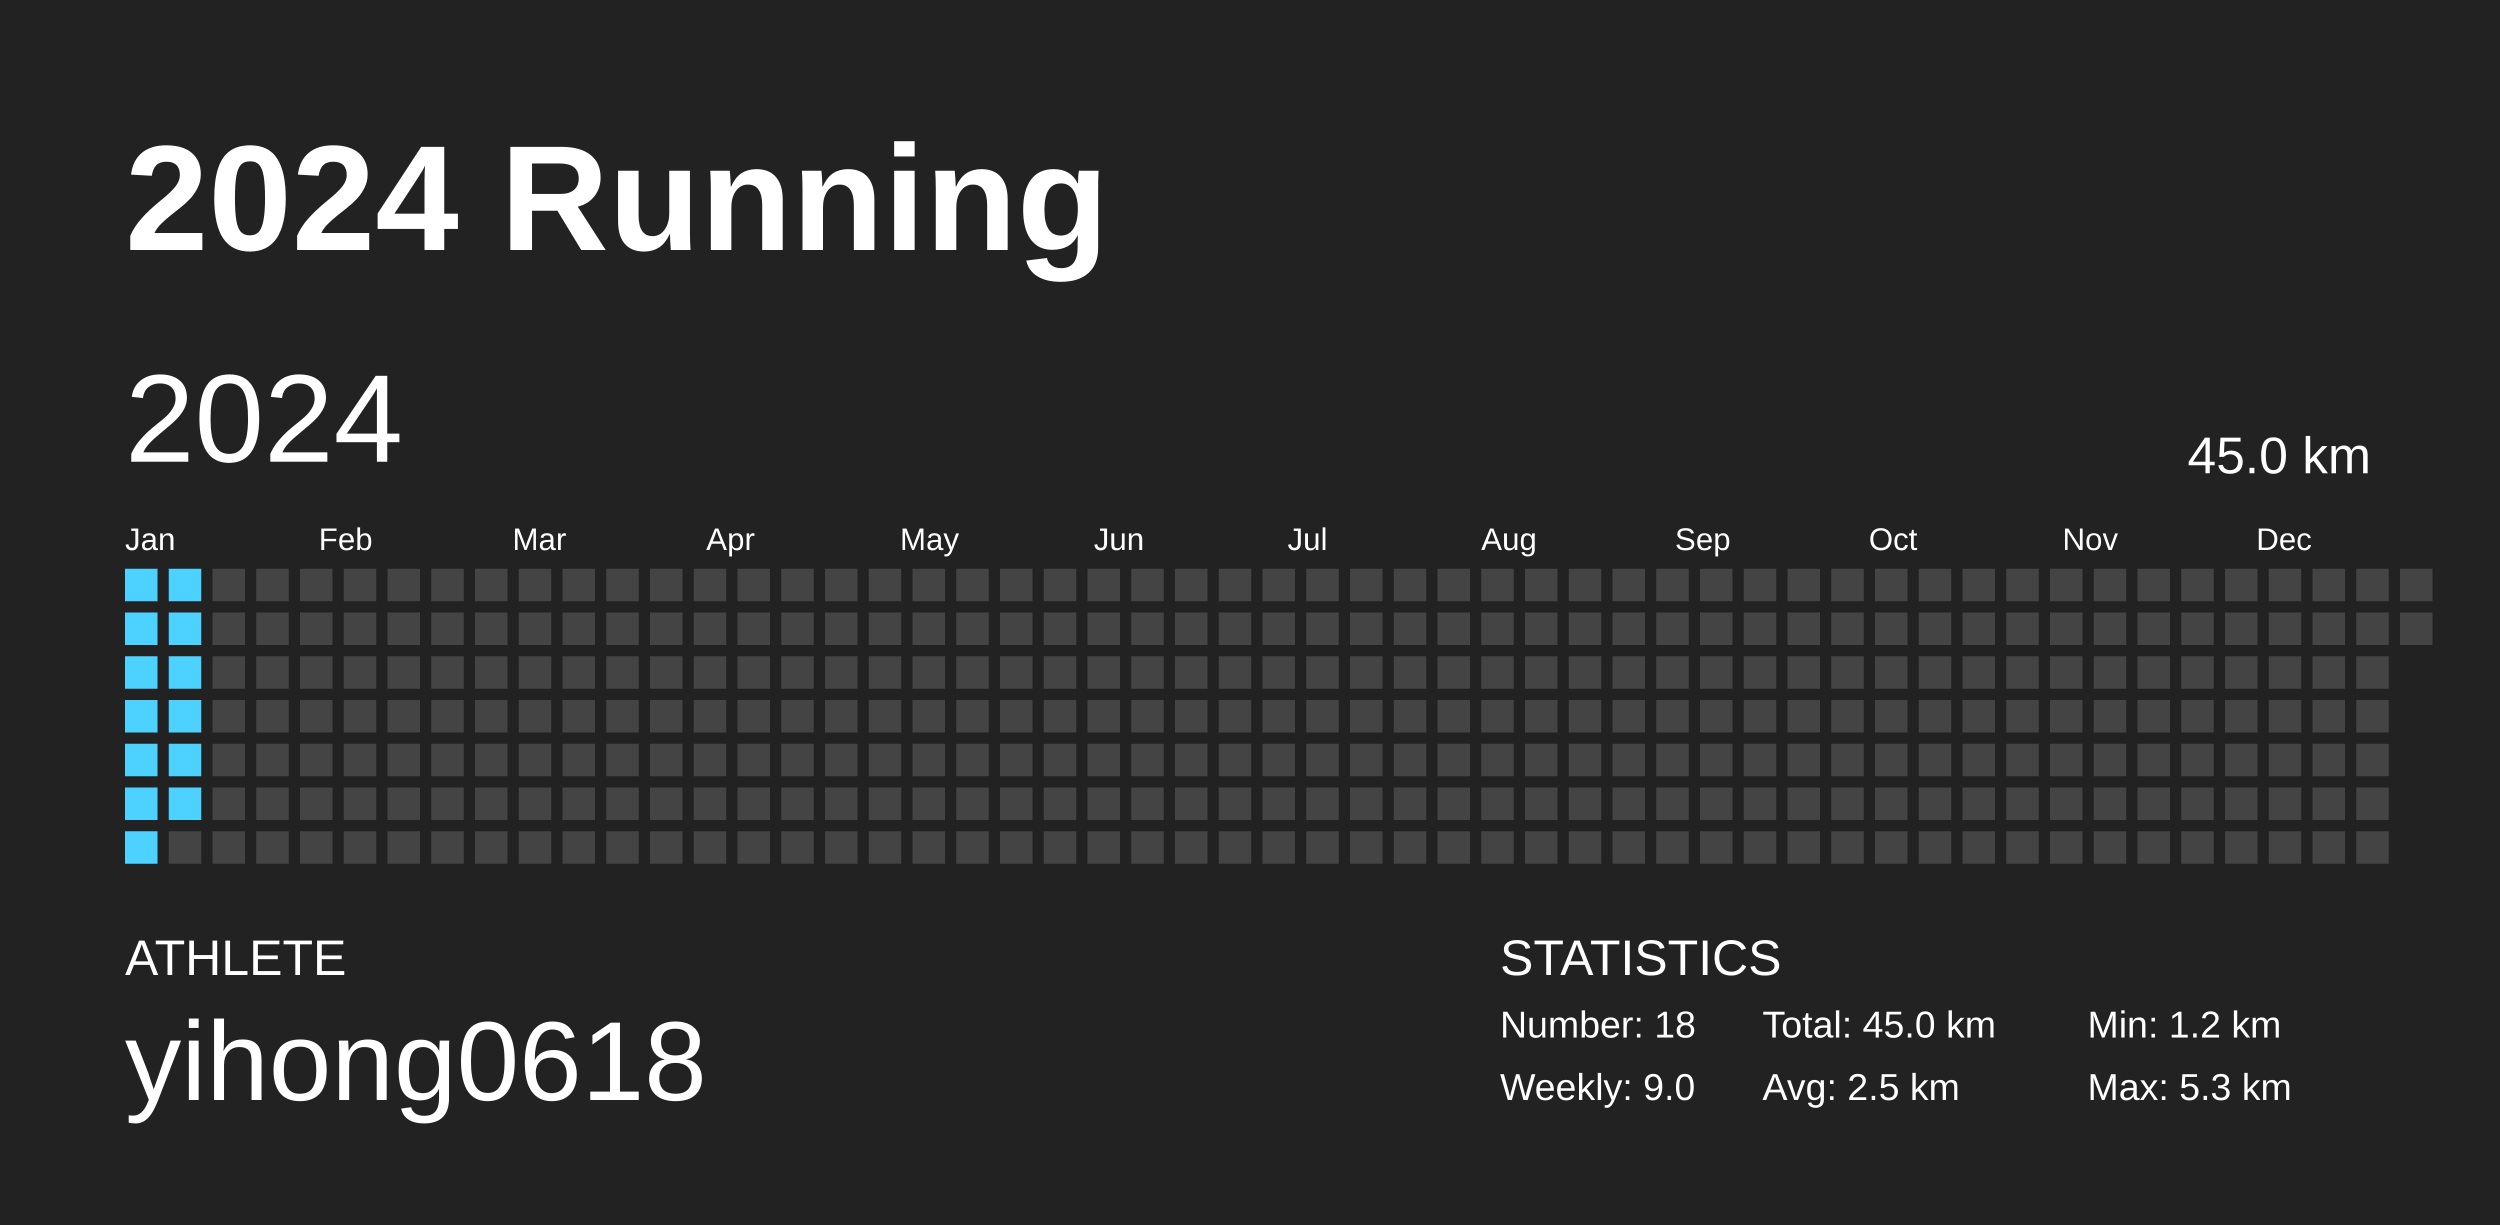
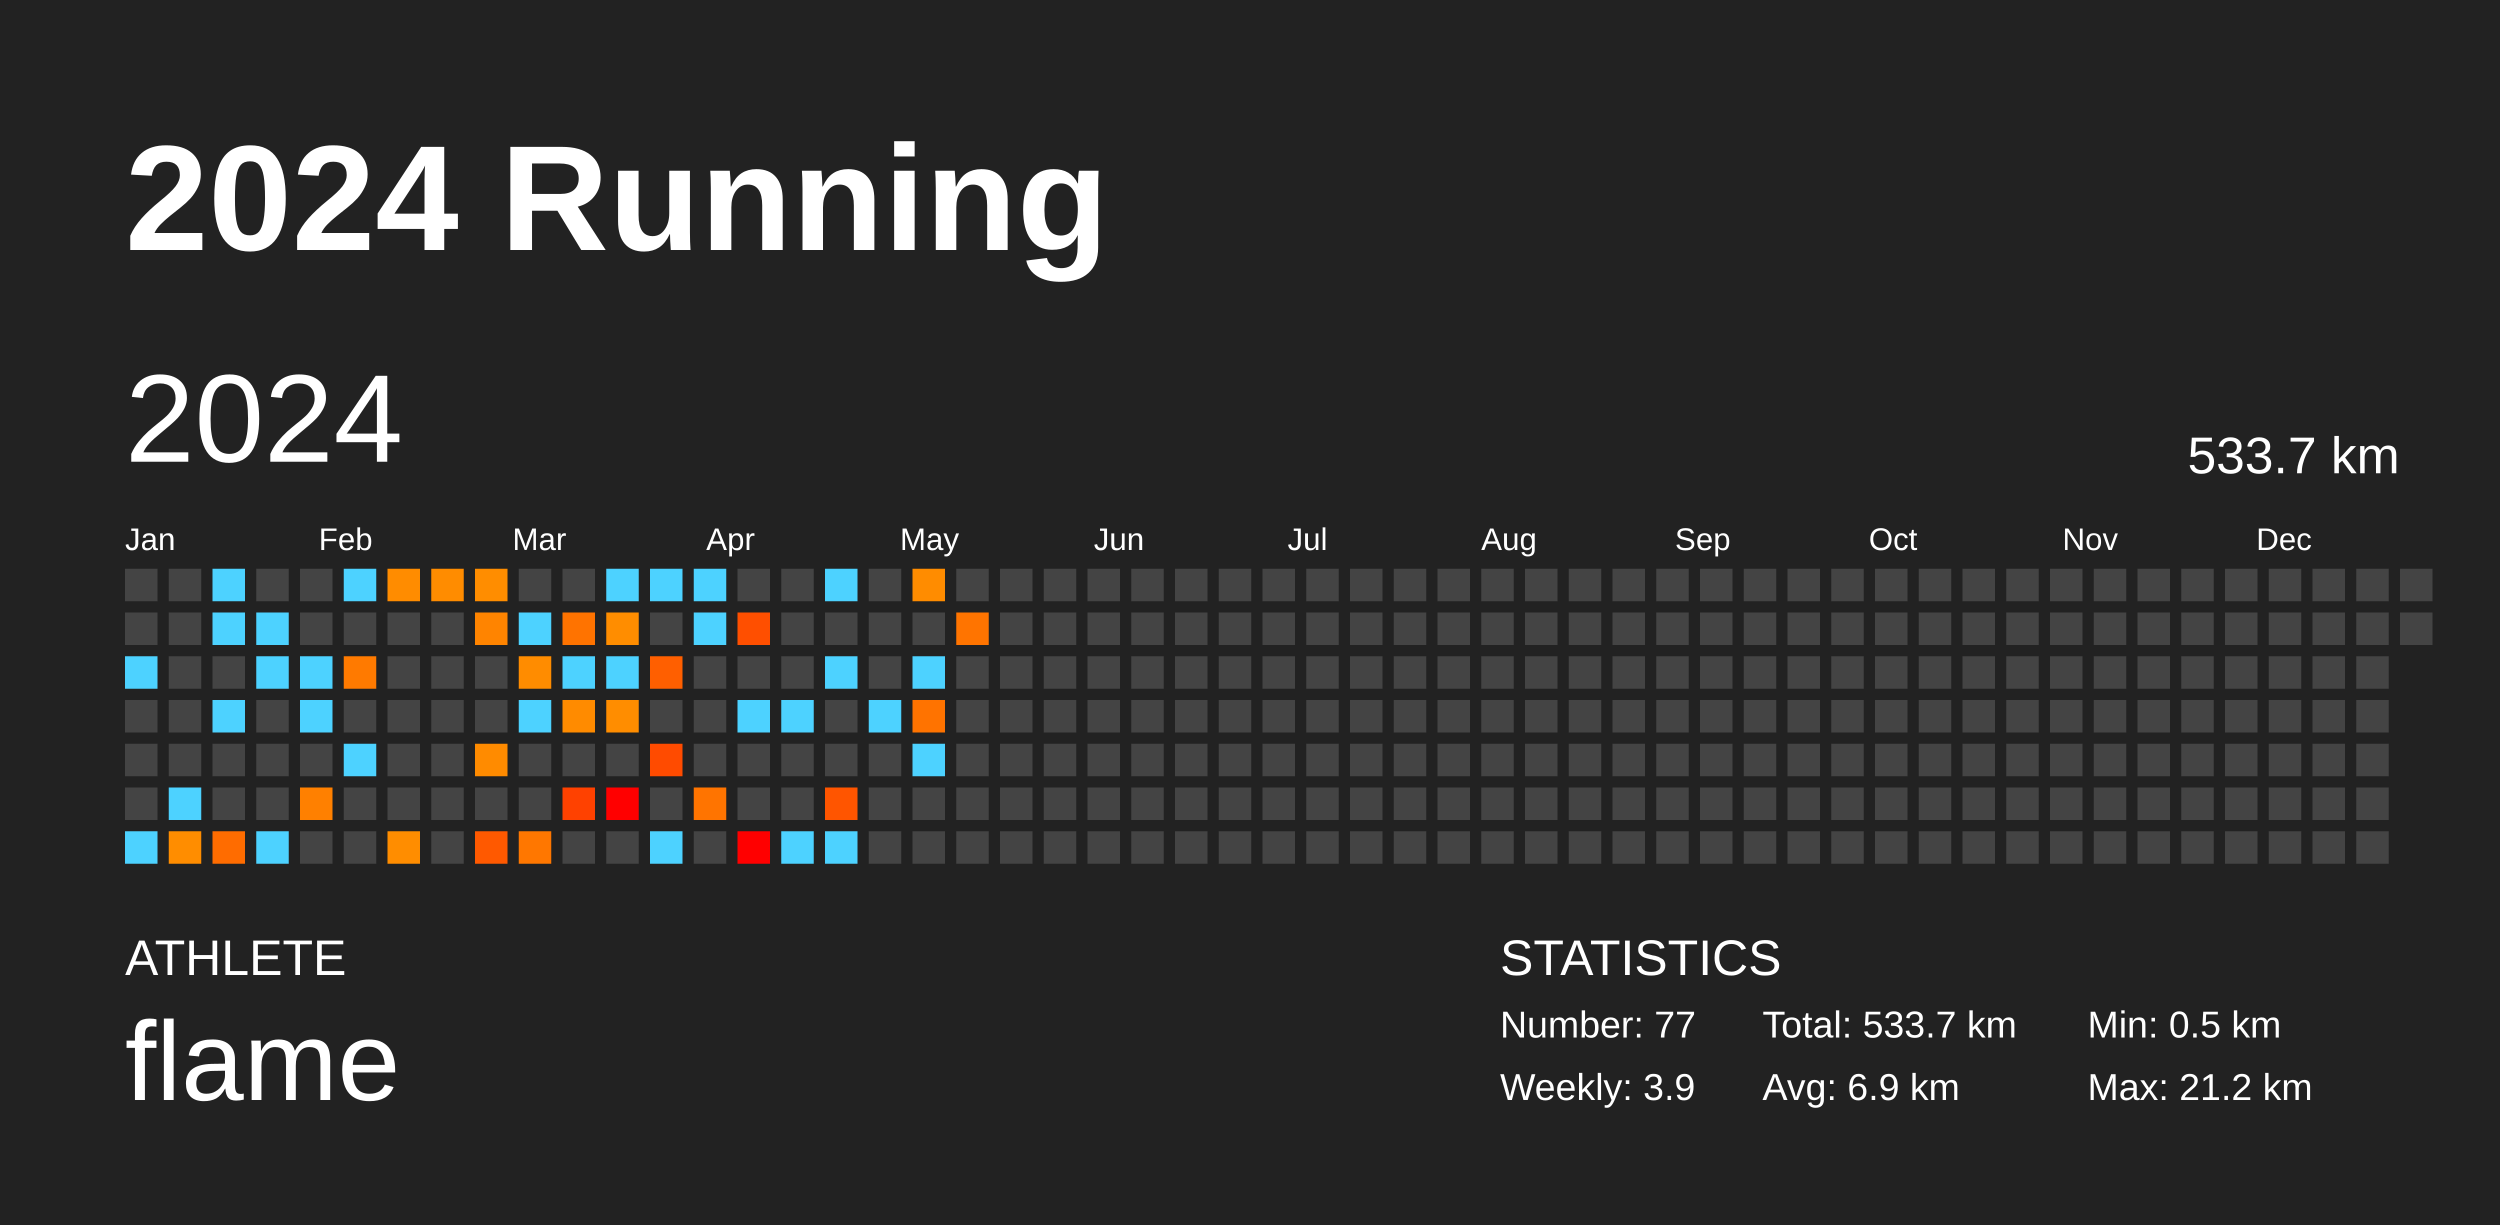
<svg xmlns="http://www.w3.org/2000/svg" baseProfile="full" height="98mm" version="1.1" viewBox="0,0,200,98" width="200mm">
  <defs />
  <rect fill="#222222" height="98" width="200" x="0" y="0" />
  <text fill="#FFFFFF" style="font-size:12px; font-family:Arial; font-weight:bold;" x="10" y="20">2024 Running</text>
  <text fill="#FFFFFF" style="font-size:4px; font-family:Arial" x="10" y="78">ATHLETE</text>
-   <text fill="#FFFFFF" style="font-size:9px; font-family:Arial" x="10" y="88">yihong0618</text>
+   <text fill="#FFFFFF" style="font-size:9px; font-family:Arial" x="10" y="88">flame</text>
  <text fill="#FFFFFF" style="font-size:4px; font-family:Arial" x="120" y="78">STATISTICS</text>
-   <text fill="#FFFFFF" style="font-size:3px; font-family:Arial" x="120" y="83">Number: 18</text>
-   <text fill="#FFFFFF" style="font-size:3px; font-family:Arial" x="120" y="88">Weekly: 9.0</text>
-   <text fill="#FFFFFF" style="font-size:3px; font-family:Arial" x="141" y="83">Total: 45.0 km</text>
-   <text fill="#FFFFFF" style="font-size:3px; font-family:Arial" x="141" y="88">Avg: 2.5 km</text>
-   <text fill="#FFFFFF" style="font-size:3px; font-family:Arial" x="167" y="83">Min: 1.2 km</text>
-   <text fill="#FFFFFF" style="font-size:3px; font-family:Arial" x="167" y="88">Max: 5.3 km</text>
+   <text fill="#FFFFFF" style="font-size:3px; font-family:Arial" x="120" y="83">Number: 77</text>
+   <text fill="#FFFFFF" style="font-size:3px; font-family:Arial" x="120" y="88">Weekly: 3.9</text>
+   <text fill="#FFFFFF" style="font-size:3px; font-family:Arial" x="141" y="83">Total: 533.7 km</text>
+   <text fill="#FFFFFF" style="font-size:3px; font-family:Arial" x="141" y="88">Avg: 6.9 km</text>
+   <text fill="#FFFFFF" style="font-size:3px; font-family:Arial" x="167" y="83">Min: 0.5 km</text>
+   <text fill="#FFFFFF" style="font-size:3px; font-family:Arial" x="167" y="88">Max: 21.2 km</text>
  <text dominant-baseline="hanging" fill="#FFFFFF" style="font-size:10.0px; font-family:Arial;" x="10" y="30">2024</text>
-   <text dominant-baseline="hanging" fill="#FFFFFF" style="font-size:4.125px; font-family:Arial;" x="175" y="35">45.0 km</text>
+   <text dominant-baseline="hanging" fill="#FFFFFF" style="font-size:4.125px; font-family:Arial;" x="175" y="35">533.7 km</text>
  <text fill="#FFFFFF" style="font-size:2.5px; font-family:Arial" x="10.0" y="44">Jan</text>
  <text fill="#FFFFFF" style="font-size:2.5px; font-family:Arial" x="25.5" y="44">Feb</text>
  <text fill="#FFFFFF" style="font-size:2.5px; font-family:Arial" x="41.0" y="44">Mar</text>
  <text fill="#FFFFFF" style="font-size:2.5px; font-family:Arial" x="56.5" y="44">Apr</text>
  <text fill="#FFFFFF" style="font-size:2.5px; font-family:Arial" x="72.0" y="44">May</text>
  <text fill="#FFFFFF" style="font-size:2.5px; font-family:Arial" x="87.5" y="44">Jun</text>
  <text fill="#FFFFFF" style="font-size:2.5px; font-family:Arial" x="103.0" y="44">Jul</text>
  <text fill="#FFFFFF" style="font-size:2.5px; font-family:Arial" x="118.5" y="44">Aug</text>
  <text fill="#FFFFFF" style="font-size:2.5px; font-family:Arial" x="134.0" y="44">Sep</text>
  <text fill="#FFFFFF" style="font-size:2.5px; font-family:Arial" x="149.5" y="44">Oct</text>
  <text fill="#FFFFFF" style="font-size:2.5px; font-family:Arial" x="165.0" y="44">Nov</text>
  <text fill="#FFFFFF" style="font-size:2.5px; font-family:Arial" x="180.5" y="44">Dec</text>
-   <rect fill="#4dd2ff" height="2.6" width="2.6" x="10.0" y="45.5" />
-   <rect fill="#4dd2ff" height="2.6" width="2.6" x="10.0" y="49.0" />
+   <rect fill="#444444" height="2.6" width="2.6" x="10.0" y="45.5" />
+   <rect fill="#444444" height="2.6" width="2.6" x="10.0" y="49.0" />
  <rect fill="#4dd2ff" height="2.6" width="2.6" x="10.0" y="52.5" />
-   <rect fill="#4dd2ff" height="2.6" width="2.6" x="10.0" y="56.0" />
-   <rect fill="#4dd2ff" height="2.6" width="2.6" x="10.0" y="59.5" />
-   <rect fill="#4dd2ff" height="2.6" width="2.6" x="10.0" y="63.0" />
+   <rect fill="#444444" height="2.6" width="2.6" x="10.0" y="56.0" />
+   <rect fill="#444444" height="2.6" width="2.6" x="10.0" y="59.5" />
+   <rect fill="#444444" height="2.6" width="2.6" x="10.0" y="63.0" />
  <rect fill="#4dd2ff" height="2.6" width="2.6" x="10.0" y="66.5" />
-   <rect fill="#4dd2ff" height="2.6" width="2.6" x="13.5" y="45.5" />
-   <rect fill="#4dd2ff" height="2.6" width="2.6" x="13.5" y="49.0" />
-   <rect fill="#4dd2ff" height="2.6" width="2.6" x="13.5" y="52.5" />
-   <rect fill="#4dd2ff" height="2.6" width="2.6" x="13.5" y="56.0" />
-   <rect fill="#4dd2ff" height="2.6" width="2.6" x="13.5" y="59.5" />
+   <rect fill="#444444" height="2.6" width="2.6" x="13.5" y="45.5" />
+   <rect fill="#444444" height="2.6" width="2.6" x="13.5" y="49.0" />
+   <rect fill="#444444" height="2.6" width="2.6" x="13.5" y="52.5" />
+   <rect fill="#444444" height="2.6" width="2.6" x="13.5" y="56.0" />
+   <rect fill="#444444" height="2.6" width="2.6" x="13.5" y="59.5" />
  <rect fill="#4dd2ff" height="2.6" width="2.6" x="13.5" y="63.0" />
-   <rect fill="#444444" height="2.6" width="2.6" x="13.5" y="66.5" />
-   <rect fill="#444444" height="2.6" width="2.6" x="17.0" y="45.5" />
-   <rect fill="#444444" height="2.6" width="2.6" x="17.0" y="49.0" />
+   <rect fill="#ff8d00" height="2.6" width="2.6" x="13.5" y="66.5" />
+   <rect fill="#4dd2ff" height="2.6" width="2.6" x="17.0" y="45.5" />
+   <rect fill="#4dd2ff" height="2.6" width="2.6" x="17.0" y="49.0" />
  <rect fill="#444444" height="2.6" width="2.6" x="17.0" y="52.5" />
-   <rect fill="#444444" height="2.6" width="2.6" x="17.0" y="56.0" />
+   <rect fill="#4dd2ff" height="2.6" width="2.6" x="17.0" y="56.0" />
  <rect fill="#444444" height="2.6" width="2.6" x="17.0" y="59.5" />
  <rect fill="#444444" height="2.6" width="2.6" x="17.0" y="63.0" />
-   <rect fill="#444444" height="2.6" width="2.6" x="17.0" y="66.5" />
+   <rect fill="#ff6c00" height="2.6" width="2.6" x="17.0" y="66.5" />
  <rect fill="#444444" height="2.6" width="2.6" x="20.5" y="45.5" />
-   <rect fill="#444444" height="2.6" width="2.6" x="20.5" y="49.0" />
-   <rect fill="#444444" height="2.6" width="2.6" x="20.5" y="52.5" />
+   <rect fill="#4dd2ff" height="2.6" width="2.6" x="20.5" y="49.0" />
+   <rect fill="#4dd2ff" height="2.6" width="2.6" x="20.5" y="52.5" />
  <rect fill="#444444" height="2.6" width="2.6" x="20.5" y="56.0" />
  <rect fill="#444444" height="2.6" width="2.6" x="20.5" y="59.5" />
  <rect fill="#444444" height="2.6" width="2.6" x="20.5" y="63.0" />
-   <rect fill="#444444" height="2.6" width="2.6" x="20.5" y="66.5" />
+   <rect fill="#4dd2ff" height="2.6" width="2.6" x="20.5" y="66.5" />
  <rect fill="#444444" height="2.6" width="2.6" x="24.0" y="45.5" />
  <rect fill="#444444" height="2.6" width="2.6" x="24.0" y="49.0" />
-   <rect fill="#444444" height="2.6" width="2.6" x="24.0" y="52.5" />
-   <rect fill="#444444" height="2.6" width="2.6" x="24.0" y="56.0" />
+   <rect fill="#4dd2ff" height="2.6" width="2.6" x="24.0" y="52.5" />
+   <rect fill="#4dd2ff" height="2.6" width="2.6" x="24.0" y="56.0" />
  <rect fill="#444444" height="2.6" width="2.6" x="24.0" y="59.5" />
-   <rect fill="#444444" height="2.6" width="2.6" x="24.0" y="63.0" />
+   <rect fill="#ff8000" height="2.6" width="2.6" x="24.0" y="63.0" />
  <rect fill="#444444" height="2.6" width="2.6" x="24.0" y="66.5" />
-   <rect fill="#444444" height="2.6" width="2.6" x="27.5" y="45.5" />
+   <rect fill="#4dd2ff" height="2.6" width="2.6" x="27.5" y="45.5" />
  <rect fill="#444444" height="2.6" width="2.6" x="27.5" y="49.0" />
-   <rect fill="#444444" height="2.6" width="2.6" x="27.5" y="52.5" />
+   <rect fill="#ff7a00" height="2.6" width="2.6" x="27.5" y="52.5" />
  <rect fill="#444444" height="2.6" width="2.6" x="27.5" y="56.0" />
-   <rect fill="#444444" height="2.6" width="2.6" x="27.5" y="59.5" />
+   <rect fill="#4dd2ff" height="2.6" width="2.6" x="27.5" y="59.5" />
  <rect fill="#444444" height="2.6" width="2.6" x="27.5" y="63.0" />
  <rect fill="#444444" height="2.6" width="2.6" x="27.5" y="66.5" />
-   <rect fill="#444444" height="2.6" width="2.6" x="31.0" y="45.5" />
+   <rect fill="#ff8c00" height="2.6" width="2.6" x="31.0" y="45.5" />
  <rect fill="#444444" height="2.6" width="2.6" x="31.0" y="49.0" />
  <rect fill="#444444" height="2.6" width="2.6" x="31.0" y="52.5" />
  <rect fill="#444444" height="2.6" width="2.6" x="31.0" y="56.0" />
  <rect fill="#444444" height="2.6" width="2.6" x="31.0" y="59.5" />
  <rect fill="#444444" height="2.6" width="2.6" x="31.0" y="63.0" />
-   <rect fill="#444444" height="2.6" width="2.6" x="31.0" y="66.5" />
-   <rect fill="#444444" height="2.6" width="2.6" x="34.5" y="45.5" />
+   <rect fill="#ff8d00" height="2.6" width="2.6" x="31.0" y="66.5" />
+   <rect fill="#ff8c00" height="2.6" width="2.6" x="34.5" y="45.5" />
  <rect fill="#444444" height="2.6" width="2.6" x="34.5" y="49.0" />
  <rect fill="#444444" height="2.6" width="2.6" x="34.5" y="52.5" />
  <rect fill="#444444" height="2.6" width="2.6" x="34.5" y="56.0" />
  <rect fill="#444444" height="2.6" width="2.6" x="34.5" y="59.5" />
  <rect fill="#444444" height="2.6" width="2.6" x="34.5" y="63.0" />
  <rect fill="#444444" height="2.6" width="2.6" x="34.5" y="66.5" />
-   <rect fill="#444444" height="2.6" width="2.6" x="38.0" y="45.5" />
-   <rect fill="#444444" height="2.6" width="2.6" x="38.0" y="49.0" />
+   <rect fill="#ff8d00" height="2.6" width="2.6" x="38.0" y="45.5" />
+   <rect fill="#ff8400" height="2.6" width="2.6" x="38.0" y="49.0" />
  <rect fill="#444444" height="2.6" width="2.6" x="38.0" y="52.5" />
  <rect fill="#444444" height="2.6" width="2.6" x="38.0" y="56.0" />
-   <rect fill="#444444" height="2.6" width="2.6" x="38.0" y="59.5" />
+   <rect fill="#ff8b00" height="2.6" width="2.6" x="38.0" y="59.5" />
  <rect fill="#444444" height="2.6" width="2.6" x="38.0" y="63.0" />
-   <rect fill="#444444" height="2.6" width="2.6" x="38.0" y="66.5" />
+   <rect fill="#ff5900" height="2.6" width="2.6" x="38.0" y="66.5" />
  <rect fill="#444444" height="2.6" width="2.6" x="41.5" y="45.5" />
-   <rect fill="#444444" height="2.6" width="2.6" x="41.5" y="49.0" />
-   <rect fill="#444444" height="2.6" width="2.6" x="41.5" y="52.5" />
-   <rect fill="#444444" height="2.6" width="2.6" x="41.5" y="56.0" />
+   <rect fill="#4dd2ff" height="2.6" width="2.6" x="41.5" y="49.0" />
+   <rect fill="#ff8c00" height="2.6" width="2.6" x="41.5" y="52.5" />
+   <rect fill="#4dd2ff" height="2.6" width="2.6" x="41.5" y="56.0" />
  <rect fill="#444444" height="2.6" width="2.6" x="41.5" y="59.5" />
  <rect fill="#444444" height="2.6" width="2.6" x="41.5" y="63.0" />
-   <rect fill="#444444" height="2.6" width="2.6" x="41.5" y="66.5" />
+   <rect fill="#ff7700" height="2.6" width="2.6" x="41.5" y="66.5" />
  <rect fill="#444444" height="2.6" width="2.6" x="45.0" y="45.5" />
-   <rect fill="#444444" height="2.6" width="2.6" x="45.0" y="49.0" />
-   <rect fill="#444444" height="2.6" width="2.6" x="45.0" y="52.5" />
-   <rect fill="#444444" height="2.6" width="2.6" x="45.0" y="56.0" />
+   <rect fill="#ff7300" height="2.6" width="2.6" x="45.0" y="49.0" />
+   <rect fill="#4dd2ff" height="2.6" width="2.6" x="45.0" y="52.5" />
+   <rect fill="#ff8b00" height="2.6" width="2.6" x="45.0" y="56.0" />
  <rect fill="#444444" height="2.6" width="2.6" x="45.0" y="59.5" />
-   <rect fill="#444444" height="2.6" width="2.6" x="45.0" y="63.0" />
+   <rect fill="#ff4100" height="2.6" width="2.6" x="45.0" y="63.0" />
  <rect fill="#444444" height="2.6" width="2.6" x="45.0" y="66.5" />
-   <rect fill="#444444" height="2.6" width="2.6" x="48.5" y="45.5" />
-   <rect fill="#444444" height="2.6" width="2.6" x="48.5" y="49.0" />
-   <rect fill="#444444" height="2.6" width="2.6" x="48.5" y="52.5" />
-   <rect fill="#444444" height="2.6" width="2.6" x="48.5" y="56.0" />
+   <rect fill="#4dd2ff" height="2.6" width="2.6" x="48.5" y="45.5" />
+   <rect fill="#ff8d00" height="2.6" width="2.6" x="48.5" y="49.0" />
+   <rect fill="#4dd2ff" height="2.6" width="2.6" x="48.5" y="52.5" />
+   <rect fill="#ff8d00" height="2.6" width="2.6" x="48.5" y="56.0" />
  <rect fill="#444444" height="2.6" width="2.6" x="48.5" y="59.5" />
-   <rect fill="#444444" height="2.6" width="2.6" x="48.5" y="63.0" />
+   <rect fill="red" height="2.6" width="2.6" x="48.5" y="63.0" />
  <rect fill="#444444" height="2.6" width="2.6" x="48.5" y="66.5" />
-   <rect fill="#444444" height="2.6" width="2.6" x="52.0" y="45.5" />
+   <rect fill="#4dd2ff" height="2.6" width="2.6" x="52.0" y="45.5" />
  <rect fill="#444444" height="2.6" width="2.6" x="52.0" y="49.0" />
-   <rect fill="#444444" height="2.6" width="2.6" x="52.0" y="52.5" />
+   <rect fill="#ff5f00" height="2.6" width="2.6" x="52.0" y="52.5" />
  <rect fill="#444444" height="2.6" width="2.6" x="52.0" y="56.0" />
-   <rect fill="#444444" height="2.6" width="2.6" x="52.0" y="59.5" />
+   <rect fill="#ff4b00" height="2.6" width="2.6" x="52.0" y="59.5" />
  <rect fill="#444444" height="2.6" width="2.6" x="52.0" y="63.0" />
-   <rect fill="#444444" height="2.6" width="2.6" x="52.0" y="66.5" />
-   <rect fill="#444444" height="2.6" width="2.6" x="55.5" y="45.5" />
-   <rect fill="#444444" height="2.6" width="2.6" x="55.5" y="49.0" />
+   <rect fill="#4dd2ff" height="2.6" width="2.6" x="52.0" y="66.5" />
+   <rect fill="#4dd2ff" height="2.6" width="2.6" x="55.5" y="45.5" />
+   <rect fill="#4dd2ff" height="2.6" width="2.6" x="55.5" y="49.0" />
  <rect fill="#444444" height="2.6" width="2.6" x="55.5" y="52.5" />
  <rect fill="#444444" height="2.6" width="2.6" x="55.5" y="56.0" />
  <rect fill="#444444" height="2.6" width="2.6" x="55.5" y="59.5" />
-   <rect fill="#444444" height="2.6" width="2.6" x="55.5" y="63.0" />
+   <rect fill="#ff7400" height="2.6" width="2.6" x="55.5" y="63.0" />
  <rect fill="#444444" height="2.6" width="2.6" x="55.5" y="66.5" />
  <rect fill="#444444" height="2.6" width="2.6" x="59.0" y="45.5" />
-   <rect fill="#444444" height="2.6" width="2.6" x="59.0" y="49.0" />
+   <rect fill="#ff4f00" height="2.6" width="2.6" x="59.0" y="49.0" />
  <rect fill="#444444" height="2.6" width="2.6" x="59.0" y="52.5" />
-   <rect fill="#444444" height="2.6" width="2.6" x="59.0" y="56.0" />
+   <rect fill="#4dd2ff" height="2.6" width="2.6" x="59.0" y="56.0" />
  <rect fill="#444444" height="2.6" width="2.6" x="59.0" y="59.5" />
  <rect fill="#444444" height="2.6" width="2.6" x="59.0" y="63.0" />
-   <rect fill="#444444" height="2.6" width="2.6" x="59.0" y="66.5" />
+   <rect fill="red" height="2.6" width="2.6" x="59.0" y="66.5" />
  <rect fill="#444444" height="2.6" width="2.6" x="62.5" y="45.5" />
  <rect fill="#444444" height="2.6" width="2.6" x="62.5" y="49.0" />
  <rect fill="#444444" height="2.6" width="2.6" x="62.5" y="52.5" />
-   <rect fill="#444444" height="2.6" width="2.6" x="62.5" y="56.0" />
+   <rect fill="#4dd2ff" height="2.6" width="2.6" x="62.5" y="56.0" />
  <rect fill="#444444" height="2.6" width="2.6" x="62.5" y="59.5" />
  <rect fill="#444444" height="2.6" width="2.6" x="62.5" y="63.0" />
-   <rect fill="#444444" height="2.6" width="2.6" x="62.5" y="66.5" />
-   <rect fill="#444444" height="2.6" width="2.6" x="66.0" y="45.5" />
+   <rect fill="#4dd2ff" height="2.6" width="2.6" x="62.5" y="66.5" />
+   <rect fill="#4dd2ff" height="2.6" width="2.6" x="66.0" y="45.5" />
  <rect fill="#444444" height="2.6" width="2.6" x="66.0" y="49.0" />
-   <rect fill="#444444" height="2.6" width="2.6" x="66.0" y="52.5" />
+   <rect fill="#4dd2ff" height="2.6" width="2.6" x="66.0" y="52.5" />
  <rect fill="#444444" height="2.6" width="2.6" x="66.0" y="56.0" />
  <rect fill="#444444" height="2.6" width="2.6" x="66.0" y="59.5" />
-   <rect fill="#444444" height="2.6" width="2.6" x="66.0" y="63.0" />
-   <rect fill="#444444" height="2.6" width="2.6" x="66.0" y="66.5" />
+   <rect fill="#ff5500" height="2.6" width="2.6" x="66.0" y="63.0" />
+   <rect fill="#4dd2ff" height="2.6" width="2.6" x="66.0" y="66.5" />
  <rect fill="#444444" height="2.6" width="2.6" x="69.5" y="45.5" />
  <rect fill="#444444" height="2.6" width="2.6" x="69.5" y="49.0" />
  <rect fill="#444444" height="2.6" width="2.6" x="69.5" y="52.5" />
-   <rect fill="#444444" height="2.6" width="2.6" x="69.5" y="56.0" />
+   <rect fill="#4dd2ff" height="2.6" width="2.6" x="69.5" y="56.0" />
  <rect fill="#444444" height="2.6" width="2.6" x="69.5" y="59.5" />
  <rect fill="#444444" height="2.6" width="2.6" x="69.5" y="63.0" />
  <rect fill="#444444" height="2.6" width="2.6" x="69.5" y="66.5" />
-   <rect fill="#444444" height="2.6" width="2.6" x="73.0" y="45.5" />
+   <rect fill="#ff8c00" height="2.6" width="2.6" x="73.0" y="45.5" />
  <rect fill="#444444" height="2.6" width="2.6" x="73.0" y="49.0" />
-   <rect fill="#444444" height="2.6" width="2.6" x="73.0" y="52.5" />
-   <rect fill="#444444" height="2.6" width="2.6" x="73.0" y="56.0" />
-   <rect fill="#444444" height="2.6" width="2.6" x="73.0" y="59.5" />
+   <rect fill="#4dd2ff" height="2.6" width="2.6" x="73.0" y="52.5" />
+   <rect fill="#ff7300" height="2.6" width="2.6" x="73.0" y="56.0" />
+   <rect fill="#4dd2ff" height="2.6" width="2.6" x="73.0" y="59.5" />
  <rect fill="#444444" height="2.6" width="2.6" x="73.0" y="63.0" />
  <rect fill="#444444" height="2.6" width="2.6" x="73.0" y="66.5" />
  <rect fill="#444444" height="2.6" width="2.6" x="76.5" y="45.5" />
-   <rect fill="#444444" height="2.6" width="2.6" x="76.5" y="49.0" />
+   <rect fill="#ff7400" height="2.6" width="2.6" x="76.5" y="49.0" />
  <rect fill="#444444" height="2.6" width="2.6" x="76.5" y="52.5" />
  <rect fill="#444444" height="2.6" width="2.6" x="76.5" y="56.0" />
  <rect fill="#444444" height="2.6" width="2.6" x="76.5" y="59.5" />
  <rect fill="#444444" height="2.6" width="2.6" x="76.5" y="63.0" />
  <rect fill="#444444" height="2.6" width="2.6" x="76.5" y="66.5" />
  <rect fill="#444444" height="2.6" width="2.6" x="80.0" y="45.5" />
  <rect fill="#444444" height="2.6" width="2.6" x="80.0" y="49.0" />
  <rect fill="#444444" height="2.6" width="2.6" x="80.0" y="52.5" />
  <rect fill="#444444" height="2.6" width="2.6" x="80.0" y="56.0" />
  <rect fill="#444444" height="2.6" width="2.6" x="80.0" y="59.5" />
  <rect fill="#444444" height="2.6" width="2.6" x="80.0" y="63.0" />
  <rect fill="#444444" height="2.6" width="2.6" x="80.0" y="66.5" />
  <rect fill="#444444" height="2.6" width="2.6" x="83.5" y="45.5" />
  <rect fill="#444444" height="2.6" width="2.6" x="83.5" y="49.0" />
  <rect fill="#444444" height="2.6" width="2.6" x="83.5" y="52.5" />
  <rect fill="#444444" height="2.6" width="2.6" x="83.5" y="56.0" />
  <rect fill="#444444" height="2.6" width="2.6" x="83.5" y="59.5" />
  <rect fill="#444444" height="2.6" width="2.6" x="83.5" y="63.0" />
  <rect fill="#444444" height="2.6" width="2.6" x="83.5" y="66.5" />
  <rect fill="#444444" height="2.6" width="2.6" x="87.0" y="45.5" />
  <rect fill="#444444" height="2.6" width="2.6" x="87.0" y="49.0" />
  <rect fill="#444444" height="2.6" width="2.6" x="87.0" y="52.5" />
  <rect fill="#444444" height="2.6" width="2.6" x="87.0" y="56.0" />
  <rect fill="#444444" height="2.6" width="2.6" x="87.0" y="59.5" />
  <rect fill="#444444" height="2.6" width="2.6" x="87.0" y="63.0" />
  <rect fill="#444444" height="2.6" width="2.6" x="87.0" y="66.5" />
  <rect fill="#444444" height="2.6" width="2.6" x="90.5" y="45.5" />
  <rect fill="#444444" height="2.6" width="2.6" x="90.5" y="49.0" />
  <rect fill="#444444" height="2.6" width="2.6" x="90.5" y="52.5" />
  <rect fill="#444444" height="2.6" width="2.6" x="90.5" y="56.0" />
  <rect fill="#444444" height="2.6" width="2.6" x="90.5" y="59.5" />
  <rect fill="#444444" height="2.6" width="2.6" x="90.5" y="63.0" />
  <rect fill="#444444" height="2.6" width="2.6" x="90.5" y="66.5" />
  <rect fill="#444444" height="2.6" width="2.6" x="94.0" y="45.5" />
  <rect fill="#444444" height="2.6" width="2.6" x="94.0" y="49.0" />
  <rect fill="#444444" height="2.6" width="2.6" x="94.0" y="52.5" />
  <rect fill="#444444" height="2.6" width="2.6" x="94.0" y="56.0" />
  <rect fill="#444444" height="2.6" width="2.6" x="94.0" y="59.5" />
  <rect fill="#444444" height="2.6" width="2.6" x="94.0" y="63.0" />
  <rect fill="#444444" height="2.6" width="2.6" x="94.0" y="66.5" />
  <rect fill="#444444" height="2.6" width="2.6" x="97.5" y="45.5" />
  <rect fill="#444444" height="2.6" width="2.6" x="97.5" y="49.0" />
  <rect fill="#444444" height="2.6" width="2.6" x="97.5" y="52.5" />
  <rect fill="#444444" height="2.6" width="2.6" x="97.5" y="56.0" />
  <rect fill="#444444" height="2.6" width="2.6" x="97.5" y="59.5" />
  <rect fill="#444444" height="2.6" width="2.6" x="97.5" y="63.0" />
  <rect fill="#444444" height="2.6" width="2.6" x="97.5" y="66.5" />
  <rect fill="#444444" height="2.6" width="2.6" x="101.0" y="45.5" />
  <rect fill="#444444" height="2.6" width="2.6" x="101.0" y="49.0" />
  <rect fill="#444444" height="2.6" width="2.6" x="101.0" y="52.5" />
  <rect fill="#444444" height="2.6" width="2.6" x="101.0" y="56.0" />
  <rect fill="#444444" height="2.6" width="2.6" x="101.0" y="59.5" />
  <rect fill="#444444" height="2.6" width="2.6" x="101.0" y="63.0" />
  <rect fill="#444444" height="2.6" width="2.6" x="101.0" y="66.5" />
  <rect fill="#444444" height="2.6" width="2.6" x="104.5" y="45.5" />
  <rect fill="#444444" height="2.6" width="2.6" x="104.5" y="49.0" />
  <rect fill="#444444" height="2.6" width="2.6" x="104.5" y="52.5" />
  <rect fill="#444444" height="2.6" width="2.6" x="104.5" y="56.0" />
  <rect fill="#444444" height="2.6" width="2.6" x="104.5" y="59.5" />
  <rect fill="#444444" height="2.6" width="2.6" x="104.5" y="63.0" />
  <rect fill="#444444" height="2.6" width="2.6" x="104.5" y="66.5" />
  <rect fill="#444444" height="2.6" width="2.6" x="108.0" y="45.5" />
  <rect fill="#444444" height="2.6" width="2.6" x="108.0" y="49.0" />
  <rect fill="#444444" height="2.6" width="2.6" x="108.0" y="52.5" />
  <rect fill="#444444" height="2.6" width="2.6" x="108.0" y="56.0" />
  <rect fill="#444444" height="2.6" width="2.6" x="108.0" y="59.5" />
  <rect fill="#444444" height="2.6" width="2.6" x="108.0" y="63.0" />
  <rect fill="#444444" height="2.6" width="2.6" x="108.0" y="66.5" />
  <rect fill="#444444" height="2.6" width="2.6" x="111.5" y="45.5" />
  <rect fill="#444444" height="2.6" width="2.6" x="111.5" y="49.0" />
  <rect fill="#444444" height="2.6" width="2.6" x="111.5" y="52.5" />
  <rect fill="#444444" height="2.6" width="2.6" x="111.5" y="56.0" />
  <rect fill="#444444" height="2.6" width="2.6" x="111.5" y="59.5" />
  <rect fill="#444444" height="2.6" width="2.6" x="111.5" y="63.0" />
  <rect fill="#444444" height="2.6" width="2.6" x="111.5" y="66.5" />
  <rect fill="#444444" height="2.6" width="2.6" x="115.0" y="45.5" />
  <rect fill="#444444" height="2.6" width="2.6" x="115.0" y="49.0" />
  <rect fill="#444444" height="2.6" width="2.6" x="115.0" y="52.5" />
  <rect fill="#444444" height="2.6" width="2.6" x="115.0" y="56.0" />
  <rect fill="#444444" height="2.6" width="2.6" x="115.0" y="59.5" />
  <rect fill="#444444" height="2.6" width="2.6" x="115.0" y="63.0" />
  <rect fill="#444444" height="2.6" width="2.6" x="115.0" y="66.5" />
  <rect fill="#444444" height="2.6" width="2.6" x="118.5" y="45.5" />
  <rect fill="#444444" height="2.6" width="2.6" x="118.5" y="49.0" />
  <rect fill="#444444" height="2.6" width="2.6" x="118.5" y="52.5" />
  <rect fill="#444444" height="2.6" width="2.6" x="118.5" y="56.0" />
  <rect fill="#444444" height="2.6" width="2.6" x="118.5" y="59.5" />
  <rect fill="#444444" height="2.6" width="2.6" x="118.5" y="63.0" />
  <rect fill="#444444" height="2.6" width="2.6" x="118.5" y="66.5" />
  <rect fill="#444444" height="2.6" width="2.6" x="122.0" y="45.5" />
  <rect fill="#444444" height="2.6" width="2.6" x="122.0" y="49.0" />
  <rect fill="#444444" height="2.6" width="2.6" x="122.0" y="52.5" />
  <rect fill="#444444" height="2.6" width="2.6" x="122.0" y="56.0" />
  <rect fill="#444444" height="2.6" width="2.6" x="122.0" y="59.5" />
  <rect fill="#444444" height="2.6" width="2.6" x="122.0" y="63.0" />
  <rect fill="#444444" height="2.6" width="2.6" x="122.0" y="66.5" />
  <rect fill="#444444" height="2.6" width="2.6" x="125.5" y="45.5" />
  <rect fill="#444444" height="2.6" width="2.6" x="125.5" y="49.0" />
  <rect fill="#444444" height="2.6" width="2.6" x="125.5" y="52.5" />
  <rect fill="#444444" height="2.6" width="2.6" x="125.5" y="56.0" />
  <rect fill="#444444" height="2.6" width="2.6" x="125.5" y="59.5" />
  <rect fill="#444444" height="2.6" width="2.6" x="125.5" y="63.0" />
  <rect fill="#444444" height="2.6" width="2.6" x="125.5" y="66.5" />
  <rect fill="#444444" height="2.6" width="2.6" x="129.0" y="45.5" />
  <rect fill="#444444" height="2.6" width="2.6" x="129.0" y="49.0" />
  <rect fill="#444444" height="2.6" width="2.6" x="129.0" y="52.5" />
  <rect fill="#444444" height="2.6" width="2.6" x="129.0" y="56.0" />
  <rect fill="#444444" height="2.6" width="2.6" x="129.0" y="59.5" />
  <rect fill="#444444" height="2.6" width="2.6" x="129.0" y="63.0" />
  <rect fill="#444444" height="2.6" width="2.6" x="129.0" y="66.5" />
  <rect fill="#444444" height="2.6" width="2.6" x="132.5" y="45.5" />
  <rect fill="#444444" height="2.6" width="2.6" x="132.5" y="49.0" />
  <rect fill="#444444" height="2.6" width="2.6" x="132.5" y="52.5" />
  <rect fill="#444444" height="2.6" width="2.6" x="132.5" y="56.0" />
  <rect fill="#444444" height="2.6" width="2.6" x="132.5" y="59.5" />
  <rect fill="#444444" height="2.6" width="2.6" x="132.5" y="63.0" />
  <rect fill="#444444" height="2.6" width="2.6" x="132.5" y="66.5" />
  <rect fill="#444444" height="2.6" width="2.6" x="136.0" y="45.5" />
  <rect fill="#444444" height="2.6" width="2.6" x="136.0" y="49.0" />
  <rect fill="#444444" height="2.6" width="2.6" x="136.0" y="52.5" />
  <rect fill="#444444" height="2.6" width="2.6" x="136.0" y="56.0" />
  <rect fill="#444444" height="2.6" width="2.6" x="136.0" y="59.5" />
  <rect fill="#444444" height="2.6" width="2.6" x="136.0" y="63.0" />
  <rect fill="#444444" height="2.6" width="2.6" x="136.0" y="66.5" />
  <rect fill="#444444" height="2.6" width="2.6" x="139.5" y="45.5" />
  <rect fill="#444444" height="2.6" width="2.6" x="139.5" y="49.0" />
  <rect fill="#444444" height="2.6" width="2.6" x="139.5" y="52.5" />
  <rect fill="#444444" height="2.6" width="2.6" x="139.5" y="56.0" />
  <rect fill="#444444" height="2.6" width="2.6" x="139.5" y="59.5" />
  <rect fill="#444444" height="2.6" width="2.6" x="139.5" y="63.0" />
  <rect fill="#444444" height="2.6" width="2.6" x="139.5" y="66.5" />
  <rect fill="#444444" height="2.6" width="2.6" x="143.0" y="45.5" />
  <rect fill="#444444" height="2.6" width="2.6" x="143.0" y="49.0" />
  <rect fill="#444444" height="2.6" width="2.6" x="143.0" y="52.5" />
  <rect fill="#444444" height="2.6" width="2.6" x="143.0" y="56.0" />
  <rect fill="#444444" height="2.6" width="2.6" x="143.0" y="59.5" />
  <rect fill="#444444" height="2.6" width="2.6" x="143.0" y="63.0" />
  <rect fill="#444444" height="2.6" width="2.6" x="143.0" y="66.5" />
  <rect fill="#444444" height="2.6" width="2.6" x="146.5" y="45.5" />
  <rect fill="#444444" height="2.6" width="2.6" x="146.5" y="49.0" />
  <rect fill="#444444" height="2.6" width="2.6" x="146.5" y="52.5" />
  <rect fill="#444444" height="2.6" width="2.6" x="146.5" y="56.0" />
  <rect fill="#444444" height="2.6" width="2.6" x="146.5" y="59.5" />
  <rect fill="#444444" height="2.6" width="2.6" x="146.5" y="63.0" />
  <rect fill="#444444" height="2.6" width="2.6" x="146.5" y="66.5" />
  <rect fill="#444444" height="2.6" width="2.6" x="150.0" y="45.5" />
  <rect fill="#444444" height="2.6" width="2.6" x="150.0" y="49.0" />
  <rect fill="#444444" height="2.6" width="2.6" x="150.0" y="52.5" />
  <rect fill="#444444" height="2.6" width="2.6" x="150.0" y="56.0" />
  <rect fill="#444444" height="2.6" width="2.6" x="150.0" y="59.5" />
  <rect fill="#444444" height="2.6" width="2.6" x="150.0" y="63.0" />
  <rect fill="#444444" height="2.6" width="2.6" x="150.0" y="66.5" />
  <rect fill="#444444" height="2.6" width="2.6" x="153.5" y="45.5" />
  <rect fill="#444444" height="2.6" width="2.6" x="153.5" y="49.0" />
  <rect fill="#444444" height="2.6" width="2.6" x="153.5" y="52.5" />
  <rect fill="#444444" height="2.6" width="2.6" x="153.5" y="56.0" />
  <rect fill="#444444" height="2.6" width="2.6" x="153.5" y="59.5" />
  <rect fill="#444444" height="2.6" width="2.6" x="153.5" y="63.0" />
  <rect fill="#444444" height="2.6" width="2.6" x="153.5" y="66.5" />
  <rect fill="#444444" height="2.6" width="2.6" x="157.0" y="45.5" />
  <rect fill="#444444" height="2.6" width="2.6" x="157.0" y="49.0" />
  <rect fill="#444444" height="2.6" width="2.6" x="157.0" y="52.5" />
  <rect fill="#444444" height="2.6" width="2.6" x="157.0" y="56.0" />
  <rect fill="#444444" height="2.6" width="2.6" x="157.0" y="59.5" />
  <rect fill="#444444" height="2.6" width="2.6" x="157.0" y="63.0" />
  <rect fill="#444444" height="2.6" width="2.6" x="157.0" y="66.5" />
  <rect fill="#444444" height="2.6" width="2.6" x="160.5" y="45.5" />
  <rect fill="#444444" height="2.6" width="2.6" x="160.5" y="49.0" />
  <rect fill="#444444" height="2.6" width="2.6" x="160.5" y="52.5" />
  <rect fill="#444444" height="2.6" width="2.6" x="160.5" y="56.0" />
  <rect fill="#444444" height="2.6" width="2.6" x="160.5" y="59.5" />
  <rect fill="#444444" height="2.6" width="2.6" x="160.5" y="63.0" />
  <rect fill="#444444" height="2.6" width="2.6" x="160.5" y="66.5" />
  <rect fill="#444444" height="2.6" width="2.6" x="164.0" y="45.5" />
  <rect fill="#444444" height="2.6" width="2.6" x="164.0" y="49.0" />
  <rect fill="#444444" height="2.6" width="2.6" x="164.0" y="52.5" />
  <rect fill="#444444" height="2.6" width="2.6" x="164.0" y="56.0" />
  <rect fill="#444444" height="2.6" width="2.6" x="164.0" y="59.5" />
  <rect fill="#444444" height="2.6" width="2.6" x="164.0" y="63.0" />
  <rect fill="#444444" height="2.6" width="2.6" x="164.0" y="66.5" />
  <rect fill="#444444" height="2.6" width="2.6" x="167.5" y="45.5" />
  <rect fill="#444444" height="2.6" width="2.6" x="167.5" y="49.0" />
  <rect fill="#444444" height="2.6" width="2.6" x="167.5" y="52.5" />
  <rect fill="#444444" height="2.6" width="2.6" x="167.5" y="56.0" />
  <rect fill="#444444" height="2.6" width="2.6" x="167.5" y="59.5" />
  <rect fill="#444444" height="2.6" width="2.6" x="167.5" y="63.0" />
  <rect fill="#444444" height="2.6" width="2.6" x="167.5" y="66.5" />
  <rect fill="#444444" height="2.6" width="2.6" x="171.0" y="45.5" />
  <rect fill="#444444" height="2.6" width="2.6" x="171.0" y="49.0" />
  <rect fill="#444444" height="2.6" width="2.6" x="171.0" y="52.5" />
  <rect fill="#444444" height="2.6" width="2.6" x="171.0" y="56.0" />
  <rect fill="#444444" height="2.6" width="2.6" x="171.0" y="59.5" />
  <rect fill="#444444" height="2.6" width="2.6" x="171.0" y="63.0" />
  <rect fill="#444444" height="2.6" width="2.6" x="171.0" y="66.5" />
  <rect fill="#444444" height="2.6" width="2.6" x="174.5" y="45.5" />
  <rect fill="#444444" height="2.6" width="2.6" x="174.5" y="49.0" />
  <rect fill="#444444" height="2.6" width="2.6" x="174.5" y="52.5" />
  <rect fill="#444444" height="2.6" width="2.6" x="174.5" y="56.0" />
  <rect fill="#444444" height="2.6" width="2.6" x="174.5" y="59.5" />
  <rect fill="#444444" height="2.6" width="2.6" x="174.5" y="63.0" />
  <rect fill="#444444" height="2.6" width="2.6" x="174.5" y="66.5" />
  <rect fill="#444444" height="2.6" width="2.6" x="178.0" y="45.5" />
  <rect fill="#444444" height="2.6" width="2.6" x="178.0" y="49.0" />
  <rect fill="#444444" height="2.6" width="2.6" x="178.0" y="52.5" />
  <rect fill="#444444" height="2.6" width="2.6" x="178.0" y="56.0" />
  <rect fill="#444444" height="2.6" width="2.6" x="178.0" y="59.5" />
  <rect fill="#444444" height="2.6" width="2.6" x="178.0" y="63.0" />
  <rect fill="#444444" height="2.6" width="2.6" x="178.0" y="66.5" />
  <rect fill="#444444" height="2.6" width="2.6" x="181.5" y="45.5" />
  <rect fill="#444444" height="2.6" width="2.6" x="181.5" y="49.0" />
  <rect fill="#444444" height="2.6" width="2.6" x="181.5" y="52.5" />
  <rect fill="#444444" height="2.6" width="2.6" x="181.5" y="56.0" />
  <rect fill="#444444" height="2.6" width="2.6" x="181.5" y="59.5" />
  <rect fill="#444444" height="2.6" width="2.6" x="181.5" y="63.0" />
  <rect fill="#444444" height="2.6" width="2.6" x="181.5" y="66.5" />
  <rect fill="#444444" height="2.6" width="2.6" x="185.0" y="45.5" />
  <rect fill="#444444" height="2.6" width="2.6" x="185.0" y="49.0" />
  <rect fill="#444444" height="2.6" width="2.6" x="185.0" y="52.5" />
  <rect fill="#444444" height="2.6" width="2.6" x="185.0" y="56.0" />
  <rect fill="#444444" height="2.6" width="2.6" x="185.0" y="59.5" />
  <rect fill="#444444" height="2.6" width="2.6" x="185.0" y="63.0" />
  <rect fill="#444444" height="2.6" width="2.6" x="185.0" y="66.5" />
  <rect fill="#444444" height="2.6" width="2.6" x="188.5" y="45.5" />
  <rect fill="#444444" height="2.6" width="2.6" x="188.5" y="49.0" />
  <rect fill="#444444" height="2.6" width="2.6" x="188.5" y="52.5" />
  <rect fill="#444444" height="2.6" width="2.6" x="188.5" y="56.0" />
  <rect fill="#444444" height="2.6" width="2.6" x="188.5" y="59.5" />
  <rect fill="#444444" height="2.6" width="2.6" x="188.5" y="63.0" />
  <rect fill="#444444" height="2.6" width="2.6" x="188.5" y="66.5" />
  <rect fill="#444444" height="2.6" width="2.6" x="192.0" y="45.5" />
  <rect fill="#444444" height="2.6" width="2.6" x="192.0" y="49.0" />
</svg>
